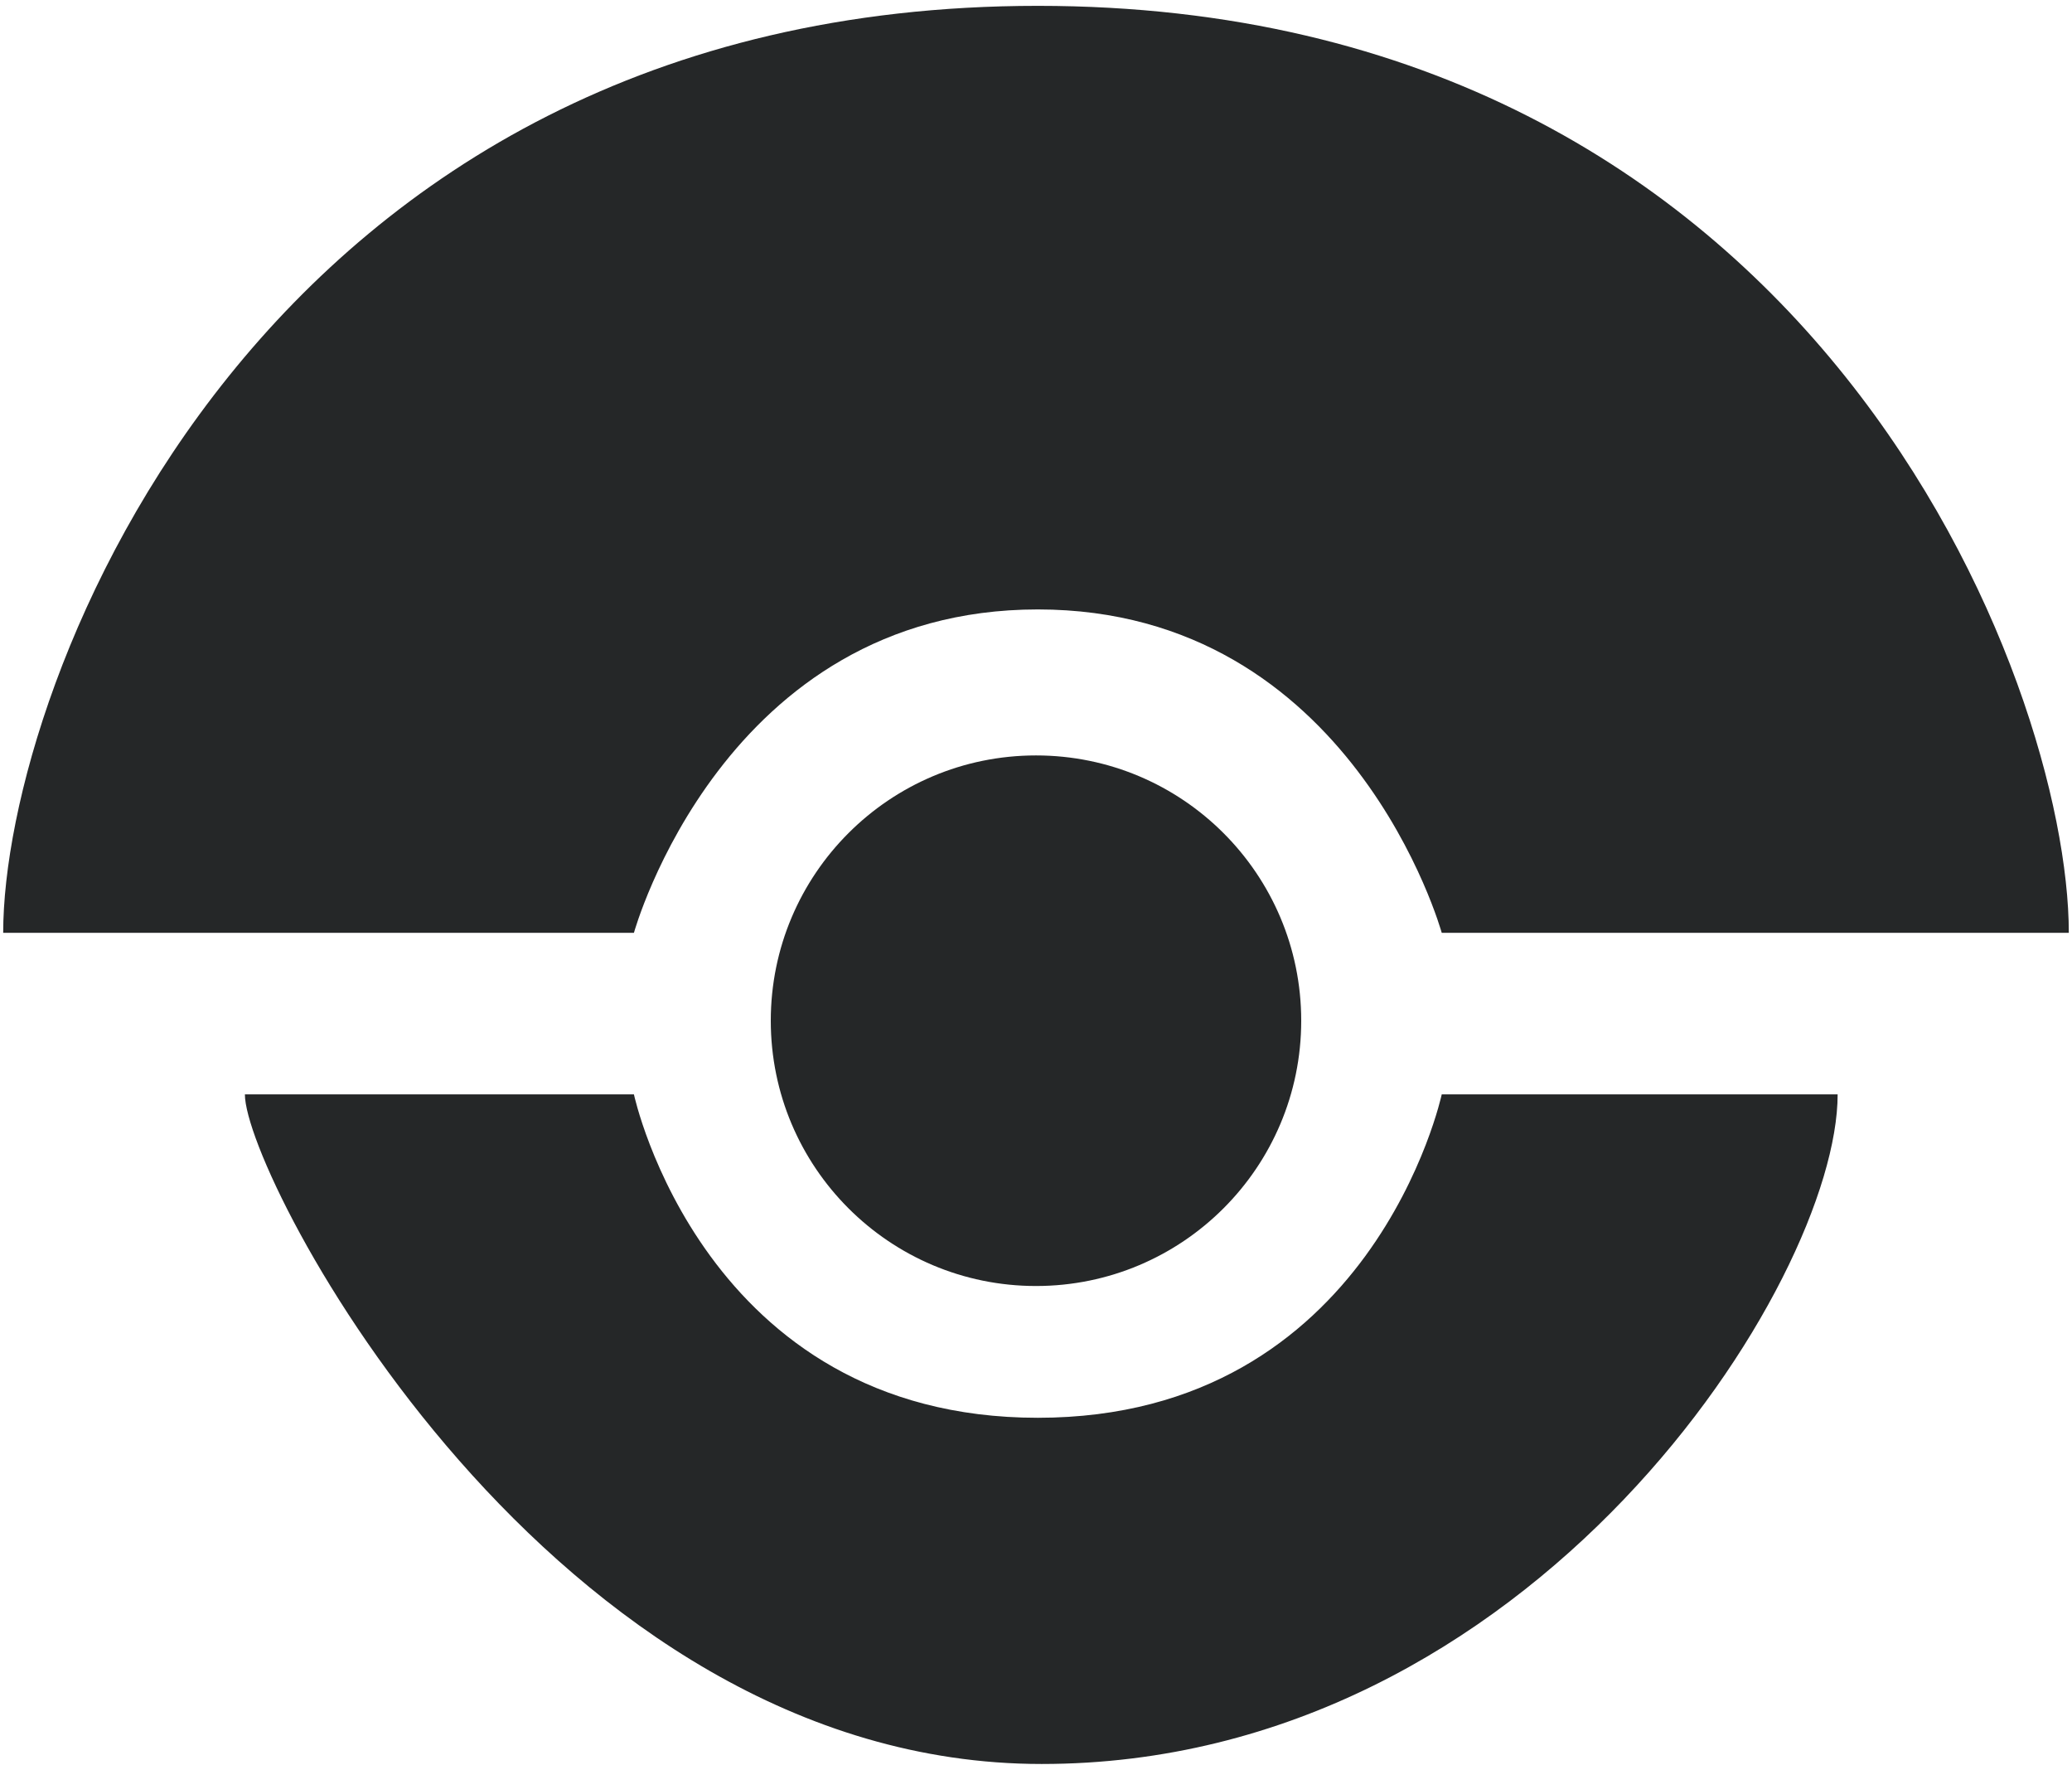
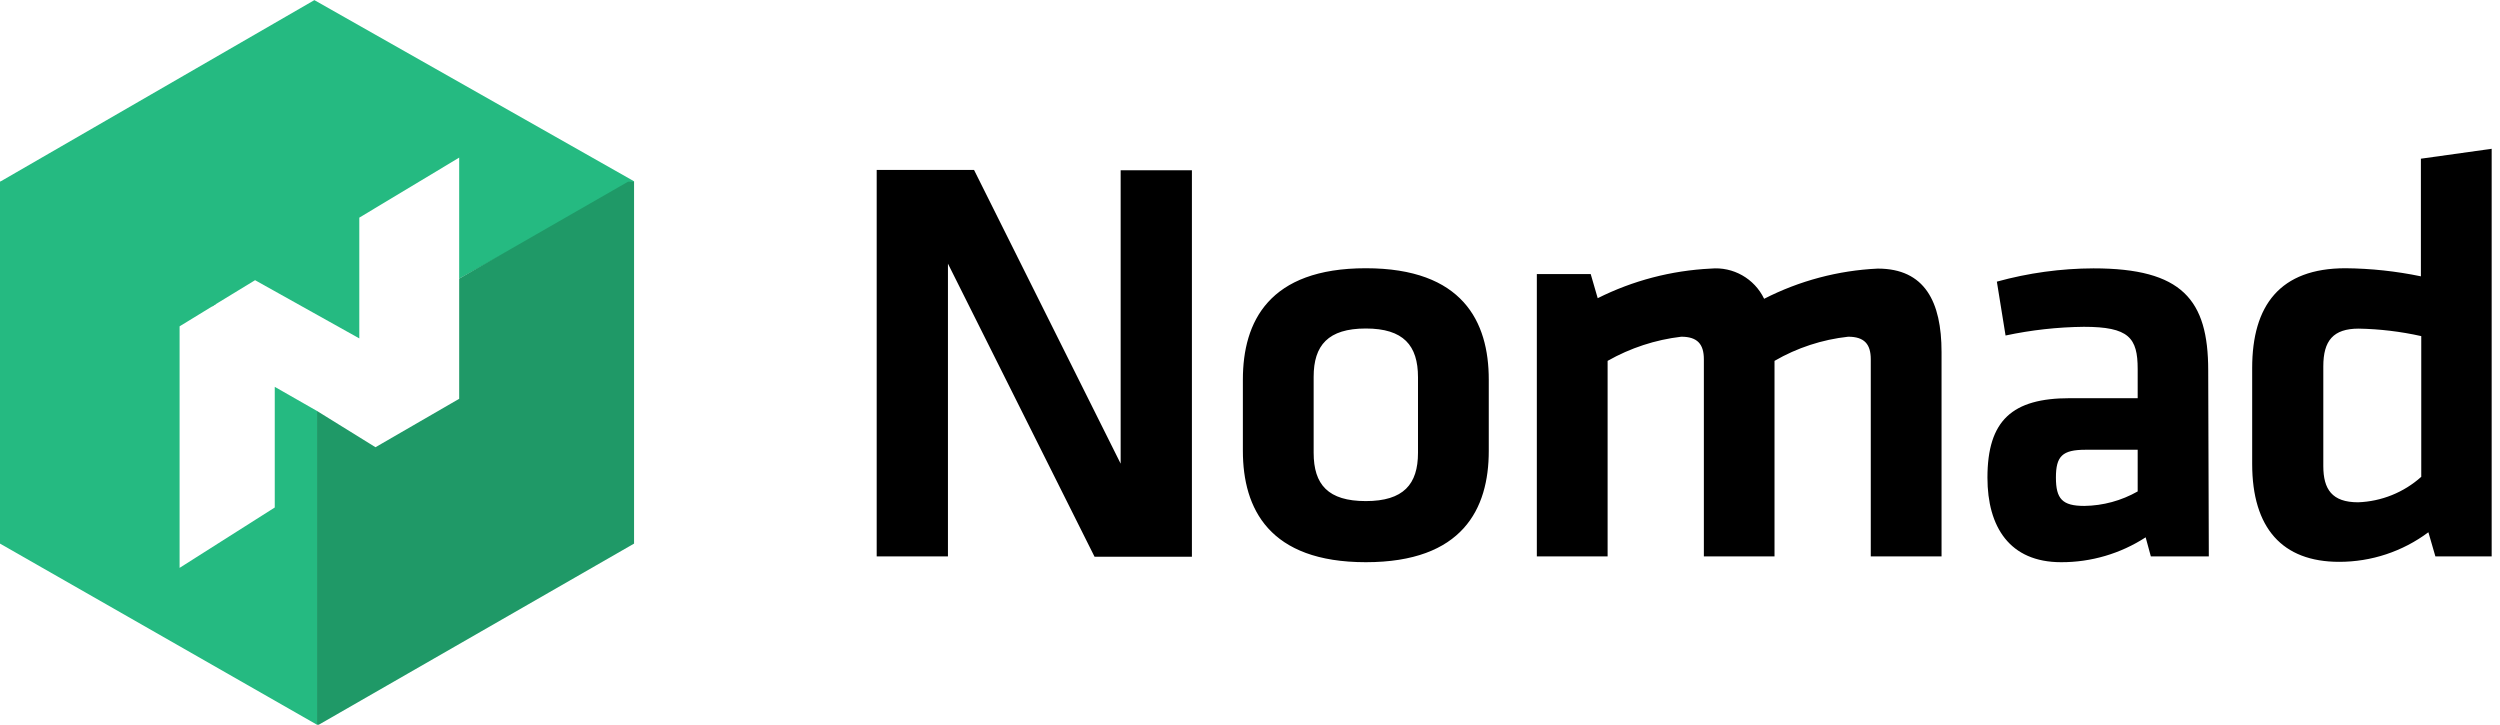
- <svg xmlns="http://www.w3.org/2000/svg" width="256px" height="218px" viewBox="0 0 256 218" version="1.1" preserveAspectRatio="xMidYMid">
-   <g fill="#252728">
-     <path d="M128.224,0.722 C32.099,0.722 0.394,84.566 0.394,115.222 L78.323,115.222 C78.323,115.222 89.364,75.276 128.224,75.276 C167.084,75.276 178.13,115.222 178.13,115.222 L255.606,115.222 C255.606,84.562 224.348,0.722 128.224,0.722" />
-     <path d="M227.044,135.176 L178.13,135.176 C178.13,135.176 169.579,175.122 128.224,175.122 C86.869,175.122 78.323,135.176 78.323,135.176 L30.257,135.176 C30.257,145.426 67.985,217.884 128.7,217.884 C189.414,217.884 227.044,158.28 227.044,135.176" />
-     <circle cx="128" cy="126.077" r="32.768" />
+ <svg xmlns="http://www.w3.org/2000/svg" viewBox="0 0 207 60">
+   <g fill="none">
+     <path class="top" fill="#25BA81" d="M26.03.01L0 15.05l17.56 10.32 3.56-2.17 8.63 4.82v-10l8.27-4.97v10.02l14.48-8.02v-.04" />
+     <path class="left" fill="#25BA81" d="M22.75 32.03v9.99l-7.88 5v-20l2.99-1.83L.15 15.05H0v29.96l26.25 15V34.03" />
+     <path class="right" fill="#1F9967" d="M38.02 23.07v9.95l-6.93 4.01-4.84-3v25.98h.14l26.11-15V15.05l-.49-.01" />
+     <path class="text" fill="#000" d="M78.49 21.83v24.24h-5.9v-32h8.06l12.14 24.32V14.1h5.9v32h-8.06m22.46.45c-8 0-10.18-4.42-10.18-9.22v-5.9c0-4.8 2.16-9.22 10.18-9.22s10.18 4.42 10.18 9.22v5.91c0 4.79-2.16 9.21-10.18 9.21zm0-19.35c-3.12 0-4.32 1.39-4.32 4v6.29c0 2.64 1.2 4 4.32 4s4.32-1.39 4.32-4v-6.25c0-2.64-1.2-4.04-4.32-4.04zm27.99 18.87V29.75c0-1.25-.53-1.87-1.87-1.87-2.147.252-4.22.932-6.1 2v16.19h-5.86V22.69h4.46l.58 2c2.916-1.46 6.104-2.293 9.36-2.45 1.852-.175 3.616.823 4.42 2.5 2.922-1.495 6.13-2.348 9.41-2.5 3.89 0 5.28 2.74 5.28 6.91v16.92h-5.86V29.75c0-1.25-.53-1.87-1.87-1.87-2.15.234-4.23.915-6.1 2v16.19h-5.85zm41.81 0h-4.8l-.43-1.58c-2.084 1.352-4.516 2.068-7 2.06-4.27 0-6.1-2.93-6.1-7 0-4.75 2.06-6.58 6.82-6.58H177v-2.41c0-2.59-.72-3.5-4.46-3.5-2.18.024-4.35.265-6.48.72l-.72-4.46c2.606-.72 5.296-1.09 8-1.1 7.34 0 9.5 2.59 9.5 8.45l.05 15.4zM177 37.24h-4.32c-1.92 0-2.45.53-2.45 2.3 0 1.77.53 2.35 2.35 2.35 1.55-.02 3.07-.434 4.42-1.2v-3.45zm9.48-6.77c0-5.18 2.3-8.26 7.73-8.26 2.097.02 4.187.244 6.24.67v-9.74l5.86-.82v33.75h-4.66l-.58-2c-2.133 1.595-4.726 2.454-7.39 2.45-4.7 0-7.2-2.79-7.2-8.11v-7.94zm14-2.64c-1.702-.38-3.437-.588-5.18-.62-2.11 0-2.93 1-2.93 3.12v8.26c0 1.92.72 3 2.88 3 1.937-.07 3.787-.816 5.23-2.11V27.83z" />
  </g>
</svg>
